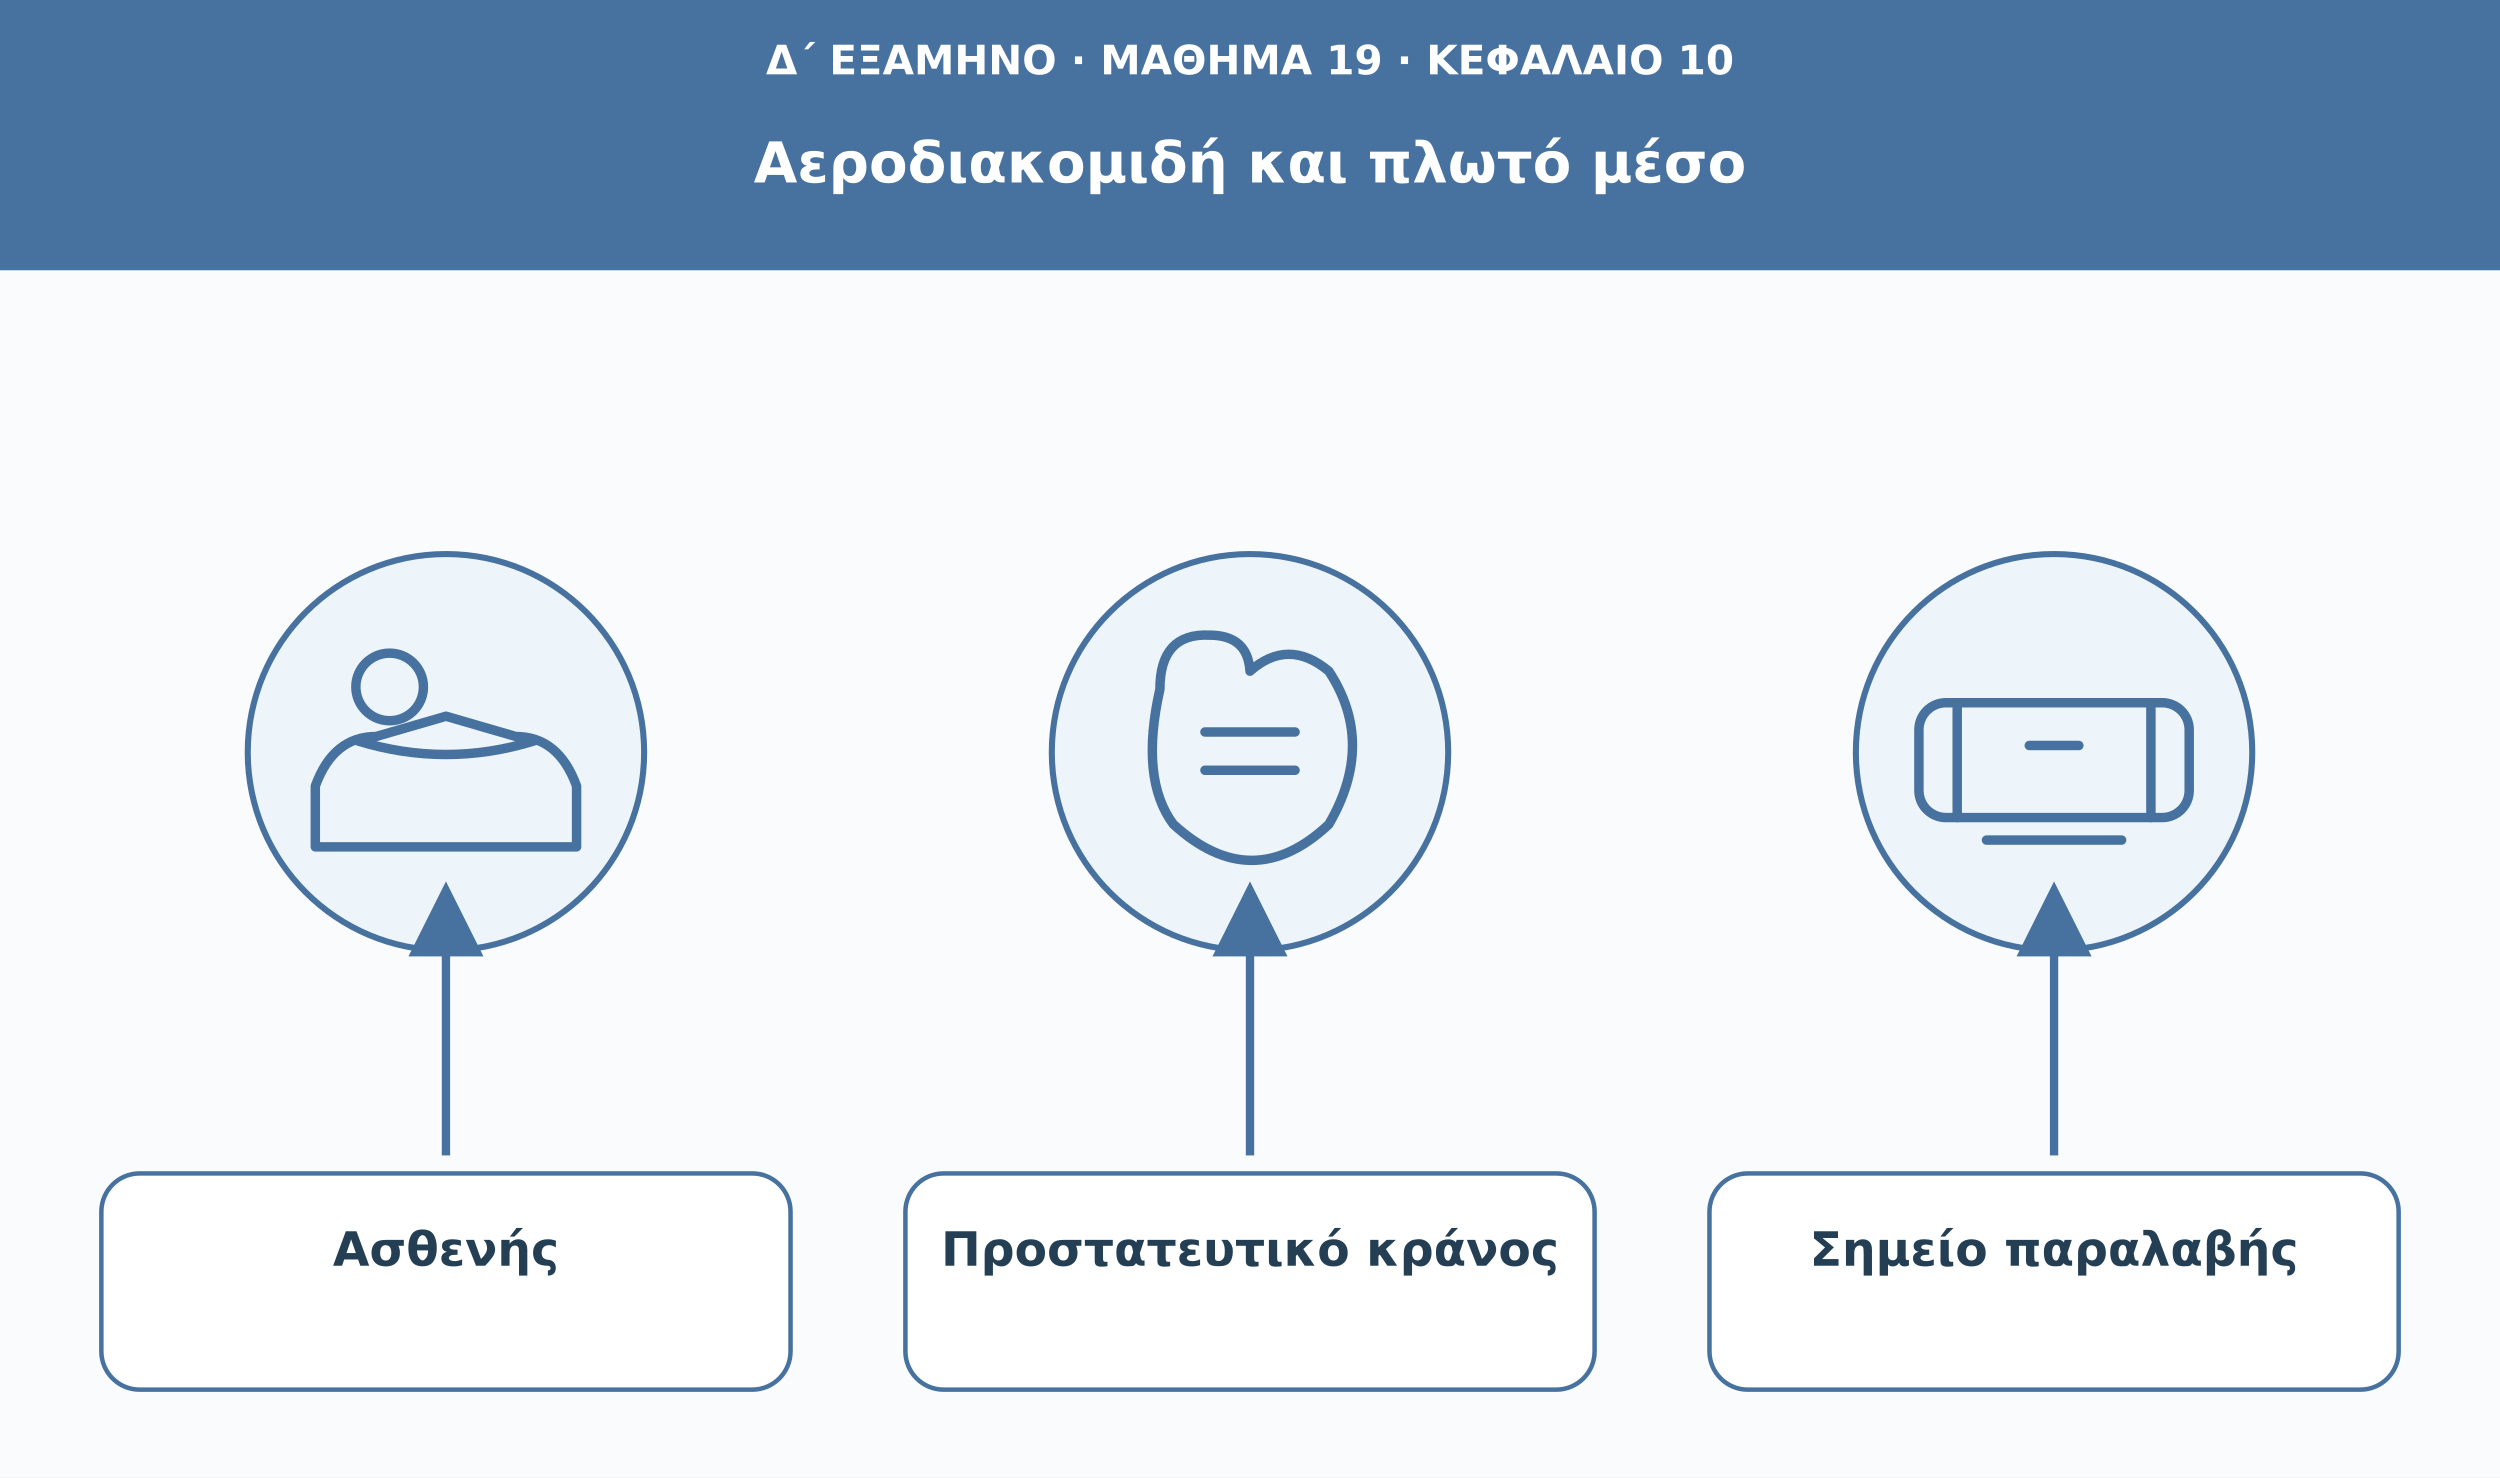
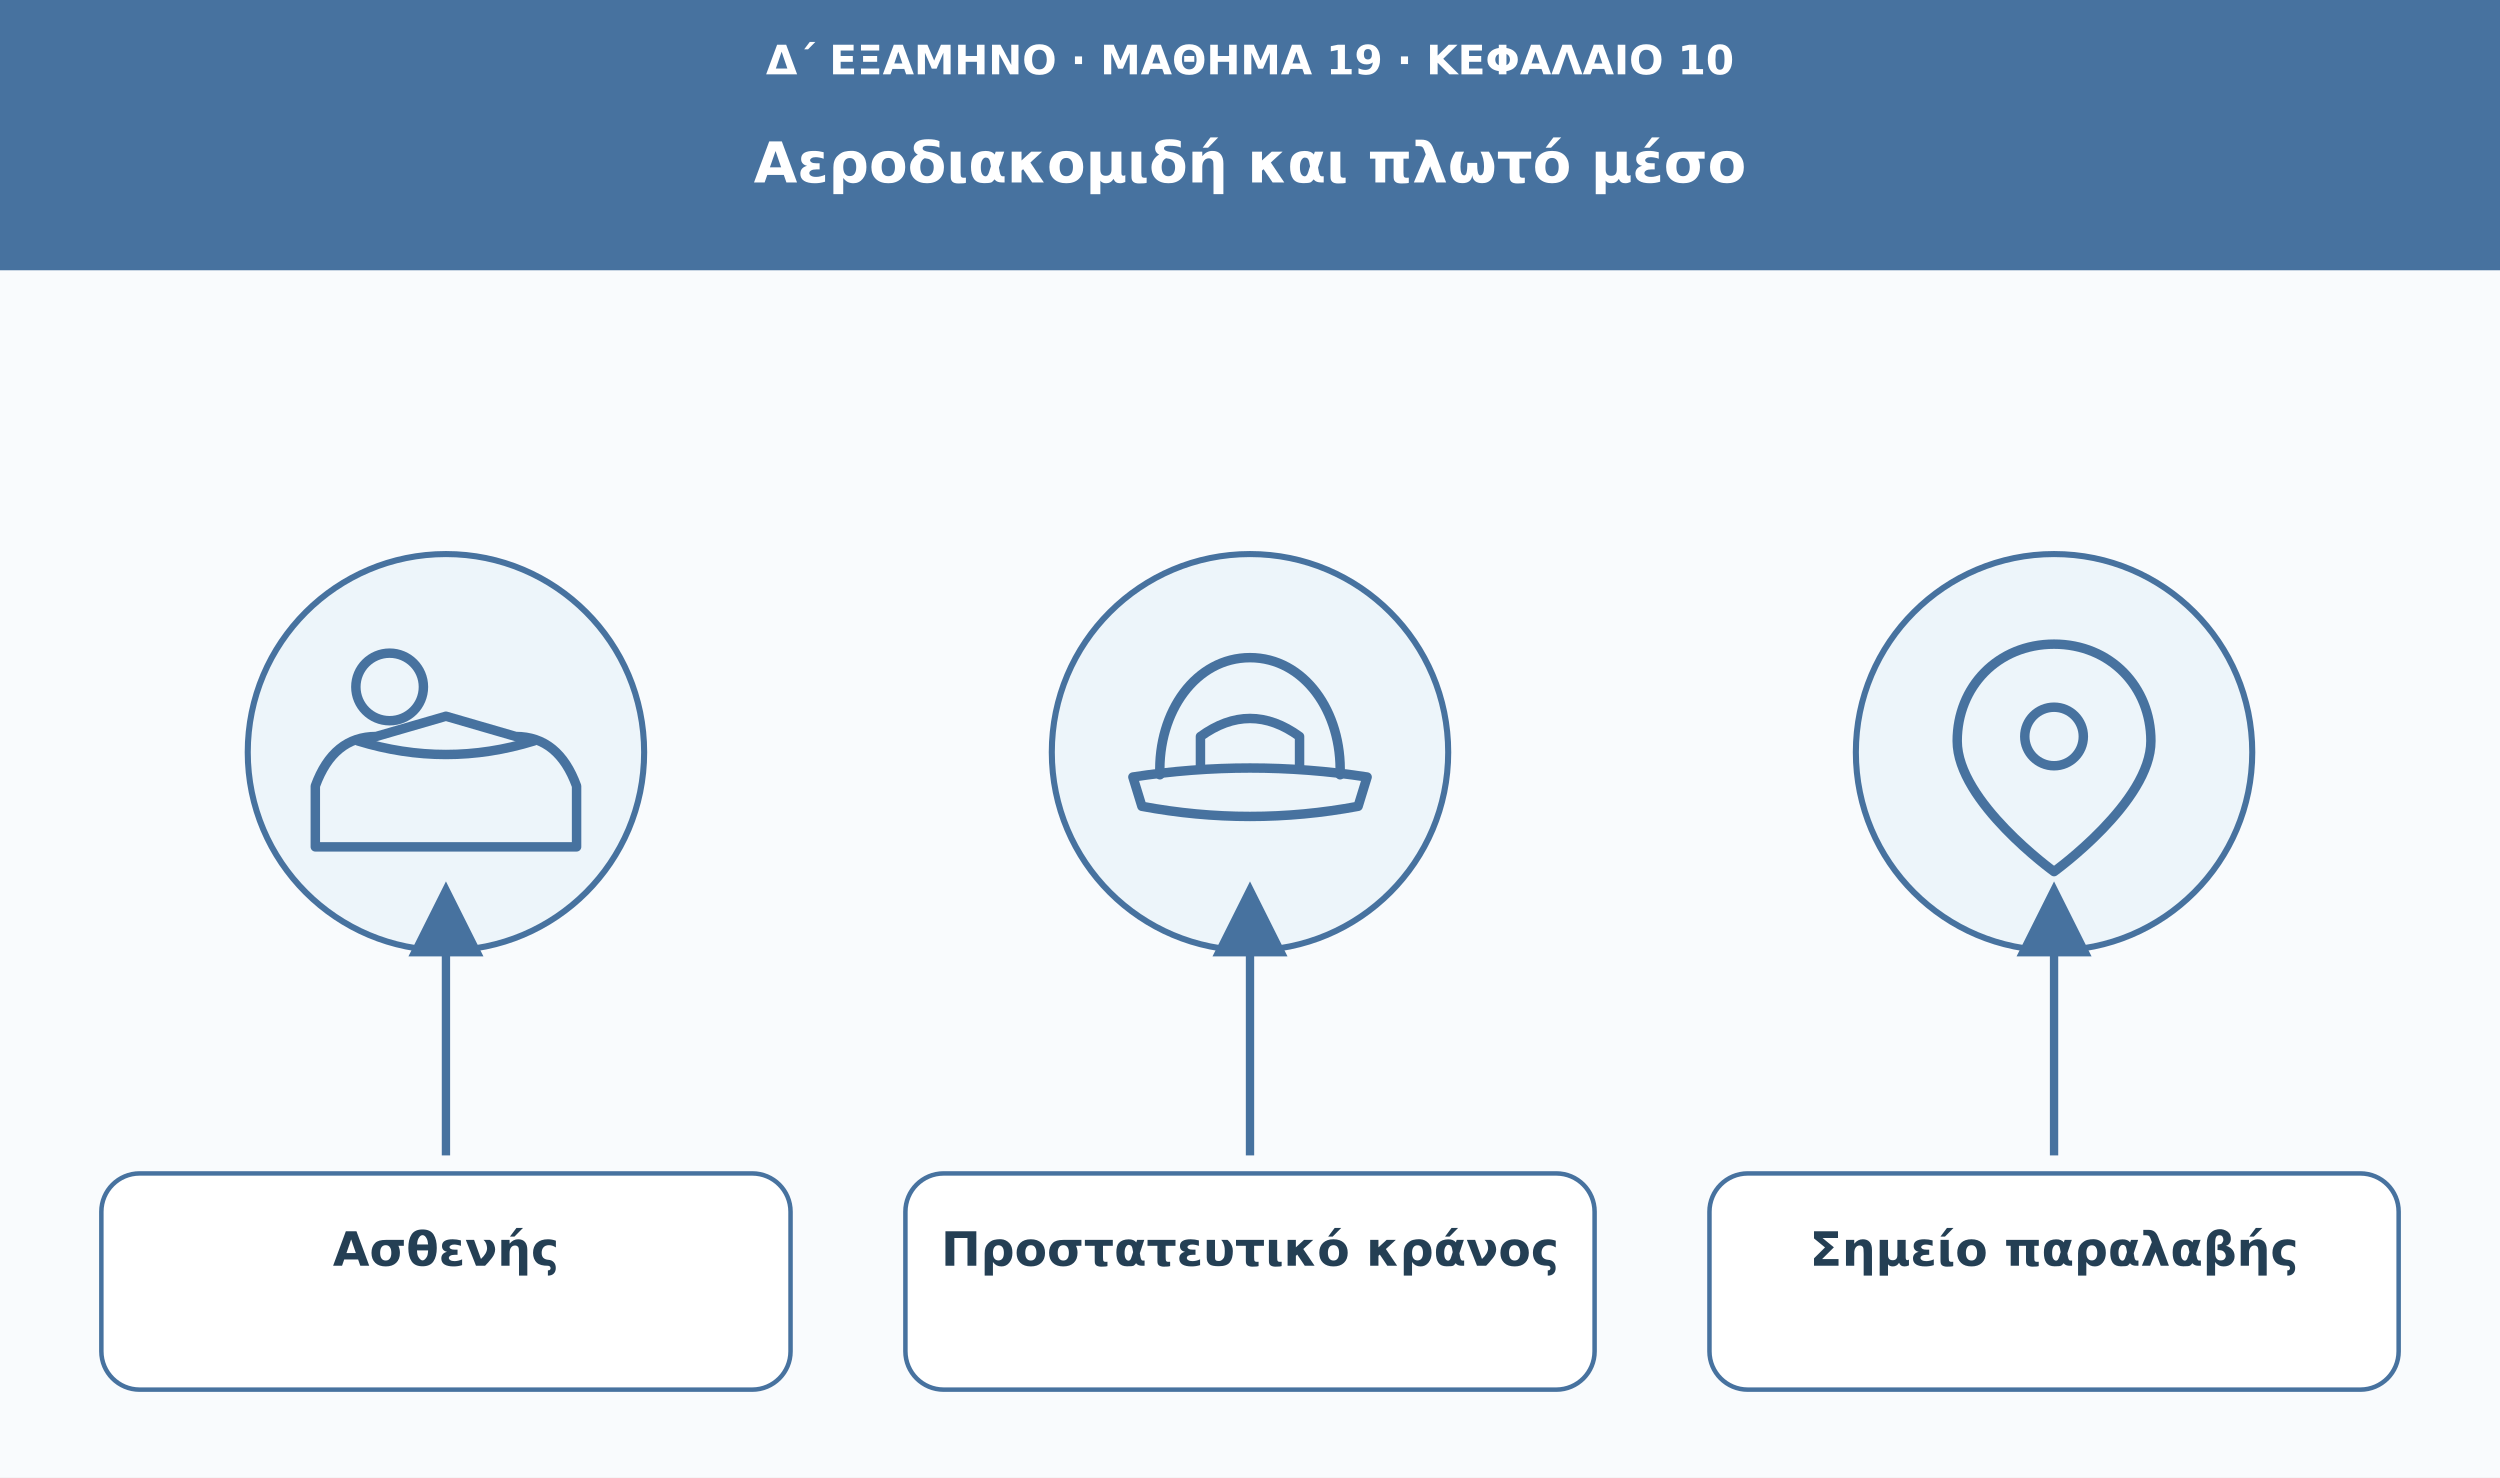
<svg xmlns="http://www.w3.org/2000/svg" viewBox="0 0 1110 656" role="img" aria-labelledby="t d">
  <defs>
    <marker id="arrow" viewBox="0 0 10 10" markerWidth="9" markerHeight="9" refX="8" refY="5" orient="auto">
      <path d="M0 0L10 5L0 10Z" fill="#47729f" />
    </marker>
  </defs>
  <rect width="1110" height="656" fill="#f9fbfd" />
  <rect width="1110" height="120" fill="#47729f" />
  <text x="555" y="33" font-family="DejaVu Sans,Arial,sans-serif" font-size="18" fill="#ffffff" font-weight="680" text-anchor="middle">Δ΄ ΕΞΑΜΗΝΟ · ΜΑΘΗΜΑ 19 · ΚΕΦΑΛΑΙΟ 10</text>
  <text x="555" y="81" font-family="DejaVu Sans,Arial,sans-serif" font-size="25" fill="#ffffff" font-weight="750" text-anchor="middle">Αεροδιακομιδή και πλωτό μέσο</text>
  <circle cx="198" cy="334" r="88" fill="#edf5fa" stroke="#47729f" stroke-width="2.7" />
  <g transform="translate(198 334)" fill="none" stroke="#47729f" stroke-width="4.2" stroke-linecap="round" stroke-linejoin="round">
    <path d="M-58 15q8-22 27-22l31-9 31 9q19 0 27 22v27H-58z" />
    <circle cx="-25" cy="-29" r="15" />
    <path d="M-39-5q39 12 78 0" />
  </g>
  <path d="M198 513L198 398" stroke="#47729f" stroke-width="3.7" marker-end="url(#arrow)" />
  <rect x="45" y="521" width="306" height="96" rx="17" fill="#fff" stroke="#47729f" stroke-width="2" />
  <text x="198" y="562" font-family="DejaVu Sans,Arial,sans-serif" font-size="21" fill="#243f54" font-weight="700" text-anchor="middle">Ασθενής</text>
  <circle cx="555" cy="334" r="88" fill="#edf5fa" stroke="#47729f" stroke-width="2.7" />
  <g transform="translate(555 334)" fill="none" stroke="#47729f" stroke-width="4.2" stroke-linecap="round" stroke-linejoin="round">
-     <path d="M-40-28q0-25 22-24q17 0 18 16q17-15 35 0q21 32 0 68q-34 32-69 0q-15-20-6-60Z" />
-     <path d="M-20-9h40m-40 17h40" />
+     <path d="M-40 10C-41-18-24-42 0-42C24-42 41-18 40 10" />
+     <path d="M-52 11Q0 3 52 11L48 24Q0 33-48 24Z" />
+     <path d="M-22 7V-7Q0-23 22-7V7" />
  </g>
  <path d="M555 513L555 398" stroke="#47729f" stroke-width="3.7" marker-end="url(#arrow)" />
  <rect x="402" y="521" width="306" height="96" rx="17" fill="#fff" stroke="#47729f" stroke-width="2" />
  <text x="555" y="562" font-family="DejaVu Sans,Arial,sans-serif" font-size="21" fill="#243f54" font-weight="700" text-anchor="middle">Προστατευτικό κράνος</text>
  <circle cx="912" cy="334" r="88" fill="#edf5fa" stroke="#47729f" stroke-width="2.7" />
  <g transform="translate(912 334)" fill="none" stroke="#47729f" stroke-width="4.2" stroke-linecap="round" stroke-linejoin="round">
-     <rect x="-60" y="-22" width="120" height="51" rx="12" />
-     <path d="M-43-22v51m86-51v51M-30 39h60" />
-     <path d="M-11-3h22" />
+     <path d="M0-48C-25-48-43-29-43-5C-43 22 0 53 0 53C0 53 43 22 43-5C43-29 25-48 0-48Z" />
+     <circle cx="0" cy="-7" r="13" />
  </g>
  <path d="M912 513L912 398" stroke="#47729f" stroke-width="3.7" marker-end="url(#arrow)" />
  <rect x="759" y="521" width="306" height="96" rx="17" fill="#fff" stroke="#47729f" stroke-width="2" />
  <text x="912" y="562" font-family="DejaVu Sans,Arial,sans-serif" font-size="21" fill="#243f54" font-weight="700" text-anchor="middle">Σημείο παραλαβής</text>
</svg>
